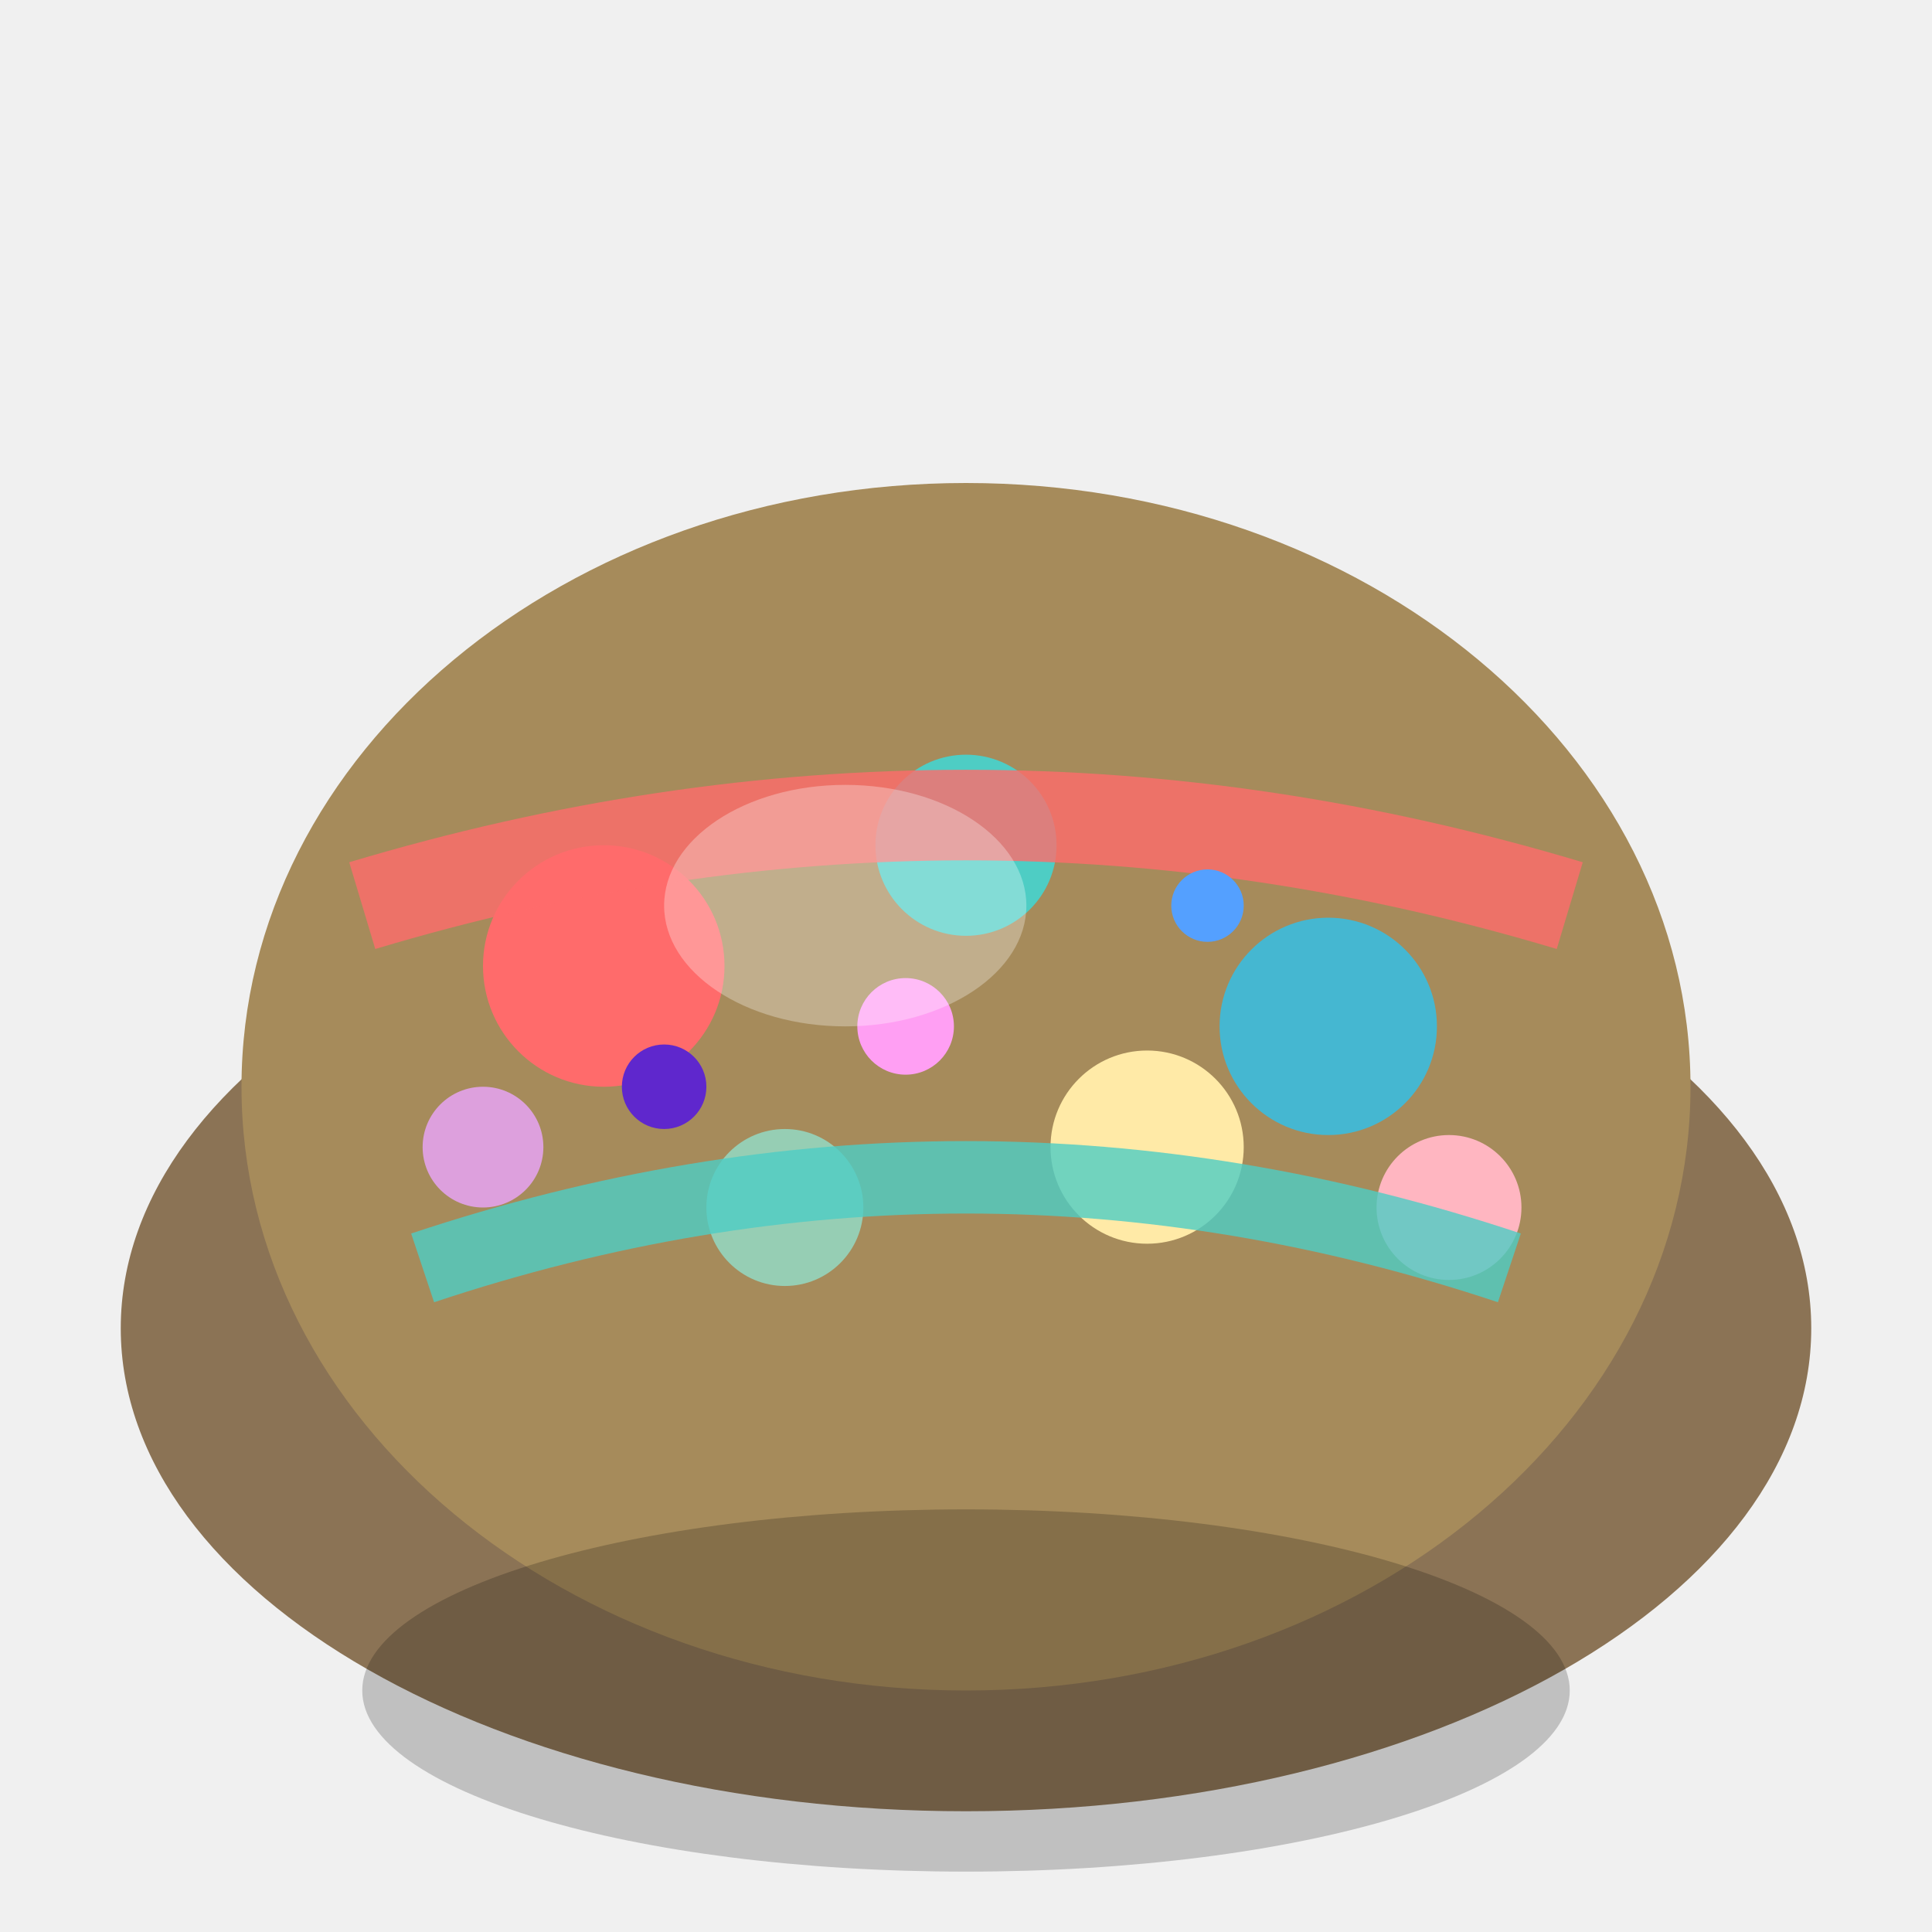
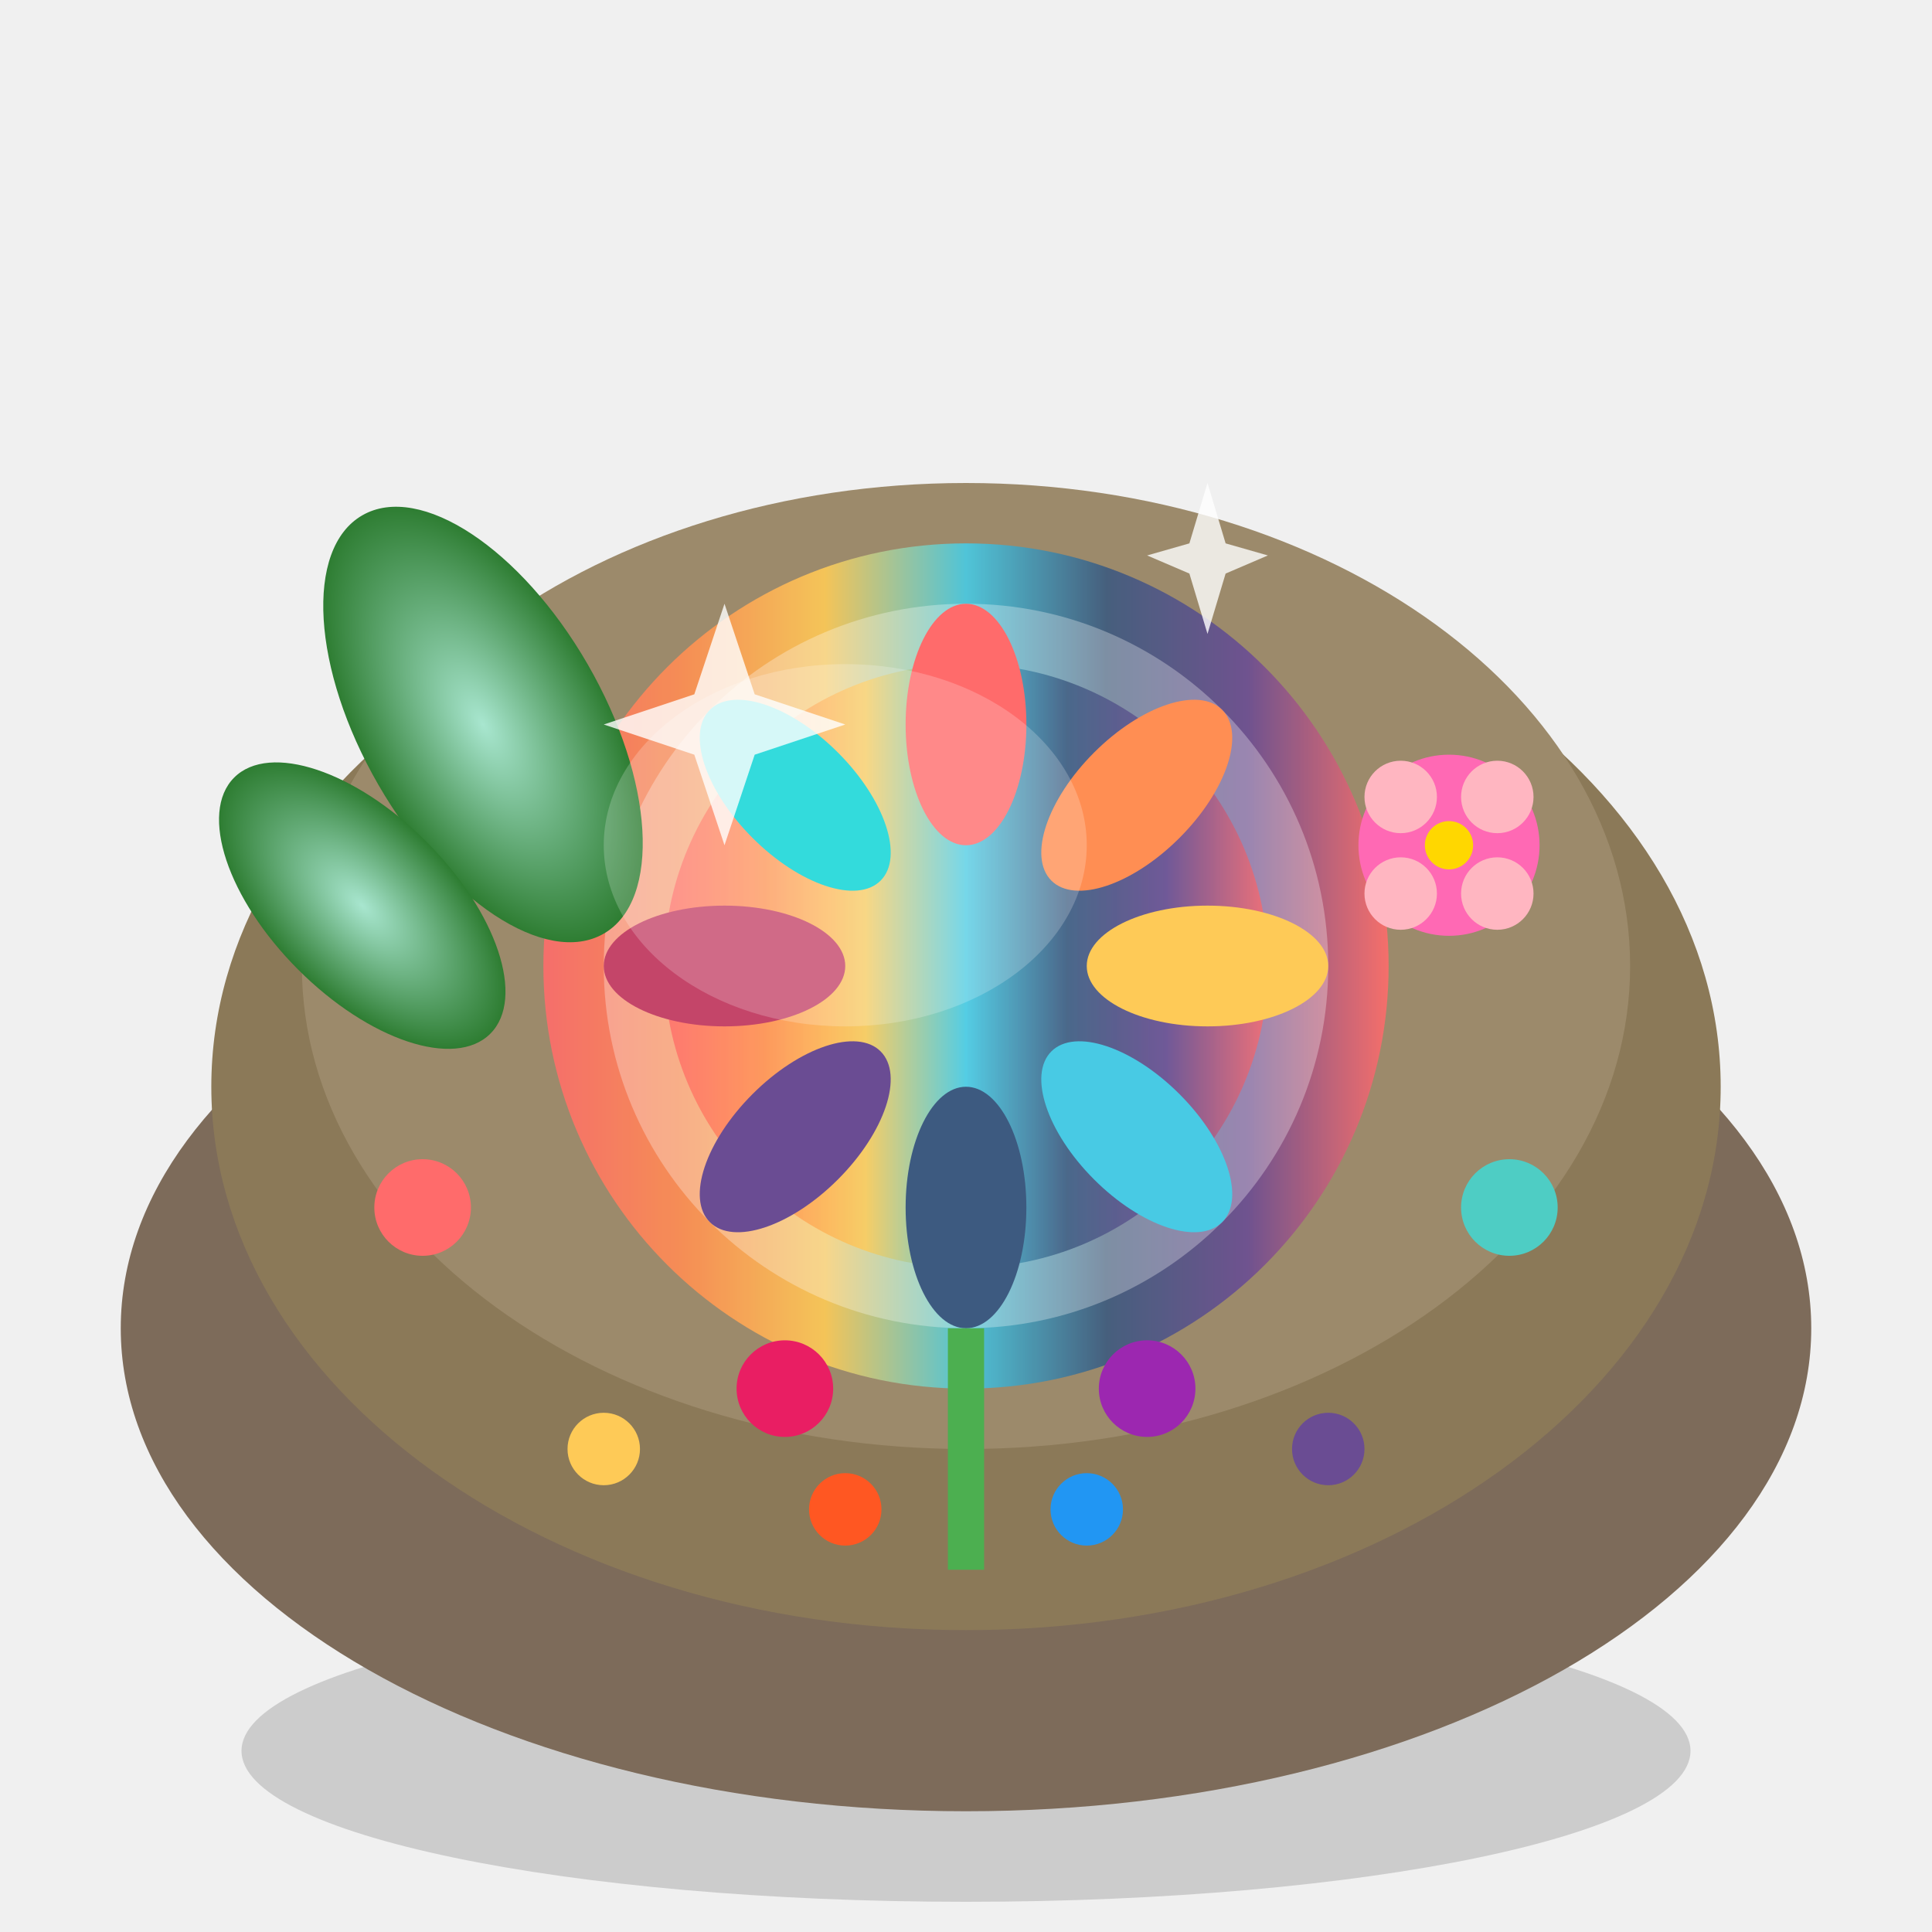
<svg xmlns="http://www.w3.org/2000/svg" width="32" height="32" viewBox="0 0 32 32">
-   <ellipse cx="16" cy="22" rx="14" ry="8" fill="#8B7355" />
-   <ellipse cx="16" cy="18" rx="12" ry="10" fill="#A68B5B" />
-   <circle cx="10" cy="16" r="2" fill="#FF6B6B" />
-   <circle cx="16" cy="14" r="1.5" fill="#4ECDC4" />
-   <circle cx="22" cy="17" r="1.8" fill="#45B7D1" />
-   <circle cx="13" cy="20" r="1.3" fill="#96CEB4" />
-   <circle cx="19" cy="19" r="1.6" fill="#FFEAA7" />
-   <circle cx="8" cy="19" r="1" fill="#DDA0DD" />
-   <circle cx="24" cy="20" r="1.2" fill="#FFB6C1" />
-   <path d="M 6 15 Q 16 12 26 15" stroke="#FF6B6B" stroke-width="1.5" fill="none" opacity="0.8" />
-   <path d="M 7 21 Q 16 18 25 21" stroke="#4ECDC4" stroke-width="1.2" fill="none" opacity="0.8" />
-   <circle cx="15" cy="17" r="0.8" fill="#FF9FF3" />
-   <circle cx="20" cy="15" r="0.6" fill="#54A0FF" />
-   <circle cx="11" cy="18" r="0.7" fill="#5F27CD" />
-   <ellipse cx="14" cy="15" rx="3" ry="2" fill="rgba(255,255,255,0.3)" />
-   <ellipse cx="16" cy="28" rx="10" ry="3" fill="rgba(0,0,0,0.2)" />
+   <defs>
+     <linearGradient id="rainbow" x1="0%" y1="0%" x2="100%" y2="0%">
+       <stop offset="0%" stop-color="#FF6B6B" />
+       <stop offset="16.66%" stop-color="#FF8E53" />
+       <stop offset="33.33%" stop-color="#FECA57" />
+       <stop offset="50%" stop-color="#48CAE4" />
+       <stop offset="66.66%" stop-color="#3D5A80" />
+       <stop offset="83.33%" stop-color="#6A4C93" />
+       <stop offset="100%" stop-color="#FF6B6B" />
+     </linearGradient>
+     <radialGradient id="leafGreen" cx="50%" cy="50%">
+       <stop offset="0%" stop-color="#A8E6CF" />
+       <stop offset="100%" stop-color="#2E7D32" />
+     </radialGradient>
+   </defs>
+   <ellipse cx="16" cy="29" rx="12" ry="2.5" fill="rgba(0,0,0,0.15)" />
+   <ellipse cx="16" cy="22" rx="14" ry="8" fill="#7D6B5A" />
+   <ellipse cx="16" cy="18" rx="12.5" ry="9" fill="#8B7958" />
+   <ellipse cx="16" cy="16" rx="11" ry="8" fill="#9C8A6B" />
+   <circle cx="16" cy="16" r="7" fill="url(#rainbow)" opacity="0.9" />
+   <circle cx="16" cy="16" r="6" fill="white" opacity="0.3" />
+   <circle cx="16" cy="16" r="5" fill="url(#rainbow)" opacity="0.8" />
+   <g transform="translate(16,16)">
+     <ellipse cx="0" cy="-4" rx="1" ry="2" fill="#FF6B6B" transform="rotate(0)" />
+     <ellipse cx="0" cy="-4" rx="1" ry="2" fill="#FF8E53" transform="rotate(45)" />
+     <ellipse cx="0" cy="-4" rx="1" ry="2" fill="#FECA57" transform="rotate(90)" />
+     <ellipse cx="0" cy="-4" rx="1" ry="2" fill="#48CAE4" transform="rotate(135)" />
+     <ellipse cx="0" cy="-4" rx="1" ry="2" fill="#3D5A80" transform="rotate(180)" />
+     <ellipse cx="0" cy="-4" rx="1" ry="2" fill="#6A4C93" transform="rotate(225)" />
+     <ellipse cx="0" cy="-4" rx="1" ry="2" fill="#C44569" transform="rotate(270)" />
+     <ellipse cx="0" cy="-4" rx="1" ry="2" fill="#00D2D3" transform="rotate(315)" />
+   </g>
+   <ellipse cx="8" cy="12" rx="2" ry="4" fill="url(#leafGreen)" transform="rotate(-30 8 12)" />
+   <ellipse cx="6" cy="15" rx="1.5" ry="3" fill="url(#leafGreen)" transform="rotate(-45 6 15)" />
+   <g transform="translate(24,14)">
+     <circle cx="0" cy="0" r="1.5" fill="#FF69B4" />
+     <circle cx="-0.8" cy="-0.8" r="0.6" fill="#FFB6C1" />
+     <circle cx="0.8" cy="-0.8" r="0.6" fill="#FFB6C1" />
+     <circle cx="-0.8" cy="0.8" r="0.6" fill="#FFB6C1" />
+     <circle cx="0.8" cy="0.8" r="0.6" fill="#FFB6C1" />
+     <circle cx="0" cy="0" r="0.4" fill="#FFD700" />
+   </g>
+   <g transform="translate(16,22)">
+     <rect x="-0.3" y="0" width="0.6" height="4" fill="#4CAF50" />
+     <circle cx="-3" cy="1" r="0.8" fill="#E91E63" />
+     <circle cx="3" cy="1" r="0.8" fill="#9C27B0" />
+     <circle cx="-2" cy="3" r="0.6" fill="#FF5722" />
+     <circle cx="2" cy="3" r="0.6" fill="#2196F3" />
+   </g>
+   <circle cx="7" cy="20" r="0.8" fill="#FF6B6B" />
+   <circle cx="25" cy="20" r="0.8" fill="#4ECDC4" />
+   <circle cx="10" cy="24" r="0.6" fill="#FECA57" />
+   <circle cx="22" cy="24" r="0.6" fill="#6A4C93" />
+   <g fill="white" opacity="0.8">
+     <polygon points="12,10 12.5,11.5 14,12 12.5,12.5 12,14 11.5,12.5 10,12 11.5,11.5" fill="white" />
+     <polygon points="20,8 20.3,9 21,9.2 20.3,9.5 20,10.5 19.7,9.5 19,9.2 19.7,9 20,8" fill="white" />
+   </g>
+   <ellipse cx="14" cy="14" rx="4" ry="3" fill="rgba(255,255,255,0.2)" />
</svg>
